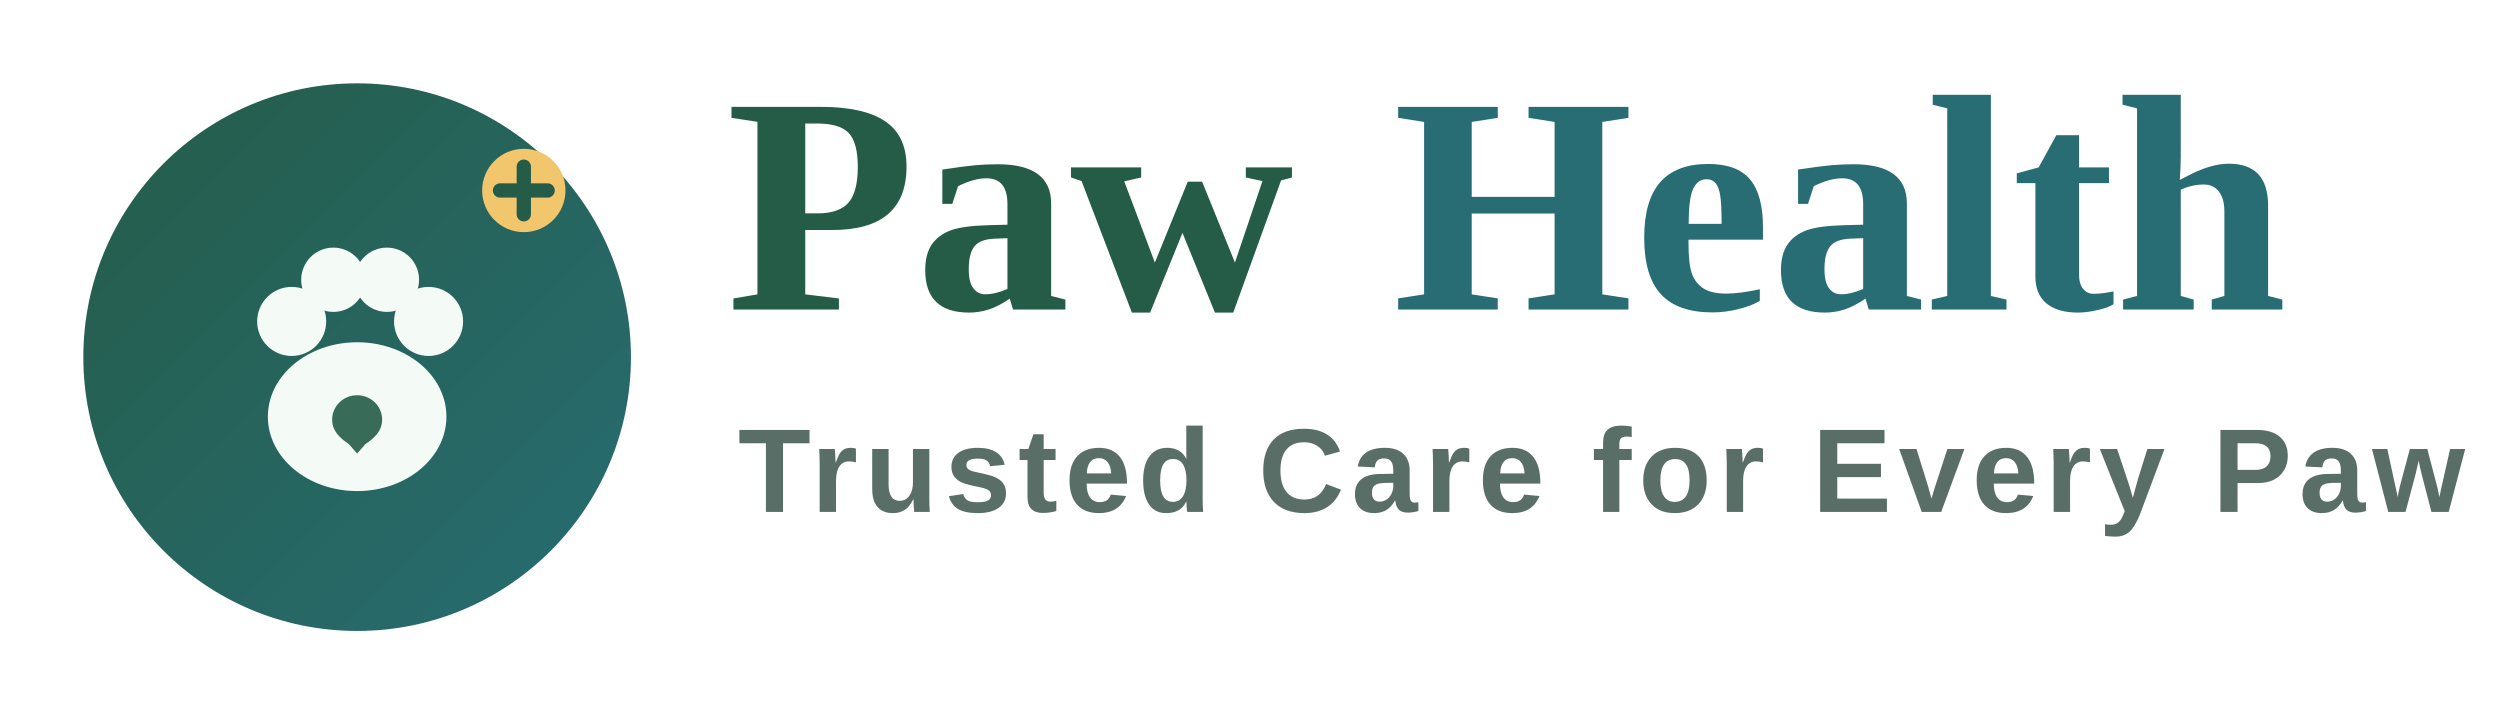
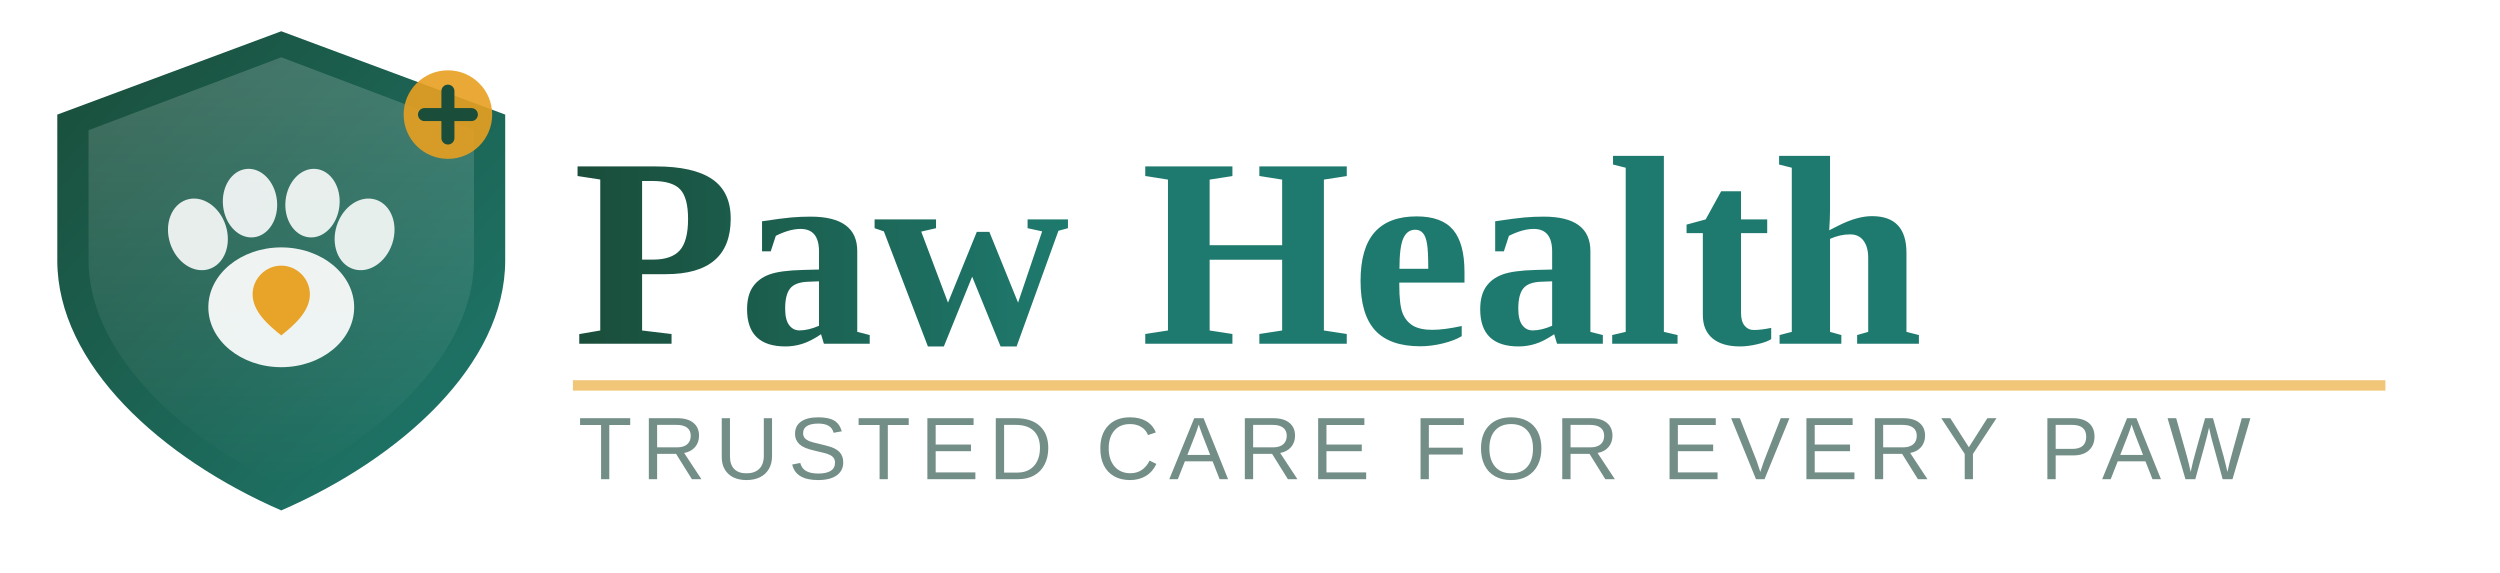
- <svg xmlns="http://www.w3.org/2000/svg" viewBox="0 0 420 120" role="img" aria-labelledby="title desc">
+ <svg xmlns="http://www.w3.org/2000/svg" viewBox="0 0 480 110" role="img" aria-labelledby="logo-title logo-desc">
  <defs>
-     <linearGradient id="pawBg" x1="0%" y1="0%" x2="100%" y2="100%">
-       <stop offset="0%" stop-color="#245C48" />
-       <stop offset="100%" stop-color="#286D73" />
+     <linearGradient id="shieldGrad" x1="0%" y1="0%" x2="100%" y2="100%">
+       <stop offset="0%" stop-color="#1A4D3A" />
+       <stop offset="100%" stop-color="#1E7A6E" />
+     </linearGradient>
+     <linearGradient id="textGrad" x1="0%" y1="0%" x2="100%" y2="0%">
+       <stop offset="0%" stop-color="#1A4D3A" />
+       <stop offset="100%" stop-color="#1E7A6E" />
+     </linearGradient>
+     <linearGradient id="shine" x1="0%" y1="0%" x2="0%" y2="100%">
+       <stop offset="0%" stop-color="rgba(255,255,255,0.18)" />
+       <stop offset="100%" stop-color="rgba(255,255,255,0)" />
    </linearGradient>
  </defs>
-   <g transform="translate(60 60)">
-     <circle cx="0" cy="0" r="46" fill="url(#pawBg)" />
-     <ellipse cx="0" cy="10" rx="15" ry="12.5" fill="#F4FBF7" />
-     <circle cx="-11" cy="-6" r="5.8" fill="#F4FBF7" />
-     <circle cx="-4" cy="-13" r="5.4" fill="#F4FBF7" />
-     <circle cx="5" cy="-13" r="5.4" fill="#F4FBF7" />
-     <circle cx="12" cy="-6" r="5.8" fill="#F4FBF7" />
-     <path d="M-4.2 10.5c0-2.3 1.9-4.1 4.2-4.1s4.2 1.8 4.2 4.1c0 1.9-1.3 3.1-2.8 4.1L0 16.2l-1.4-1.6c-1.5-1-2.8-2.2-2.8-4.1z" fill="#245C48" opacity="0.9" />
-     <circle cx="28" cy="-28" r="7" fill="#F2C66D" />
-     <path d="M28 -32v8M24 -28h8" stroke="#245C48" stroke-width="2.4" stroke-linecap="round" />
+   <g transform="translate(4, 2)">
+     <path d="M50 4 L93 20 L93 48 C93 68 73 86 50 96 C27 86 7 68 7 48 L7 20 Z" fill="url(#shieldGrad)" />
+     <path d="M50 9 L87 23 L87 48 C87 65.5 69.5 82 50 91 C30.5 82 13 65.5 13 48 L13 23 Z" fill="url(#shine)" />
+     <ellipse cx="50" cy="57" rx="14" ry="11.5" fill="rgba(255,255,255,0.92)" />
+     <ellipse cx="34" cy="43" rx="5.6" ry="7" transform="rotate(-18 34 43)" fill="rgba(255,255,255,0.88)" />
+     <ellipse cx="44" cy="37" rx="5.2" ry="6.6" transform="rotate(-6 44 37)" fill="rgba(255,255,255,0.88)" />
+     <ellipse cx="56" cy="37" rx="5.2" ry="6.6" transform="rotate(6 56 37)" fill="rgba(255,255,255,0.88)" />
+     <ellipse cx="66" cy="43" rx="5.6" ry="7" transform="rotate(18 66 43)" fill="rgba(255,255,255,0.88)" />
+     <path d="M44.5 54.5 C44.5 51.5 47 49 50 49 C53 49 55.5 51.5 55.5 54.5 C55.5 57.8 52.5 60.4 50 62.4 C47.5 60.4 44.5 57.8 44.5 54.5 Z" fill="#E8A020" opacity="0.95" />
+     <circle cx="82" cy="20" r="8.5" fill="#E8A020" opacity="0.9" />
+     <path d="M82 15.5 L82 24.5 M77.5 20 L86.5 20" stroke="#1A4D3A" stroke-width="2.5" stroke-linecap="round" />
  </g>
-   <g transform="translate(122 52)">
-     <text x="0" y="0" font-family="Georgia, 'Times New Roman', serif" font-size="52" font-weight="700" fill="#245C48">Paw</text>
-     <text x="112" y="0" font-family="Georgia, 'Times New Roman', serif" font-size="52" font-weight="700" fill="#286D73">Health</text>
-     <text x="2" y="34" font-family="Arial, Helvetica, sans-serif" font-size="20" font-weight="600" letter-spacing="1.2" fill="#5a6e68">Trusted Care for Every Paw</text>
+   <g transform="translate(110, 22)">
+     <text font-family="Georgia, 'Times New Roman', serif" font-size="52" font-weight="700" fill="url(#textGrad)">
+       <tspan x="0" y="44">Paw</tspan>
+     </text>
+     <text font-family="Georgia, 'Times New Roman', serif" font-size="52" font-weight="700" fill="#1E7A6E">
+       <tspan x="109" y="44">Health</tspan>
+     </text>
+     <text x="1" y="70" font-family="'Arial', Helvetica, sans-serif" font-size="17" font-weight="500" letter-spacing="1.8" fill="#5a7a72" opacity="0.85">TRUSTED CARE FOR EVERY PAW</text>
+     <line x1="0" y1="52" x2="348" y2="52" stroke="#E8A020" stroke-width="2" opacity="0.6" />
  </g>
</svg>
